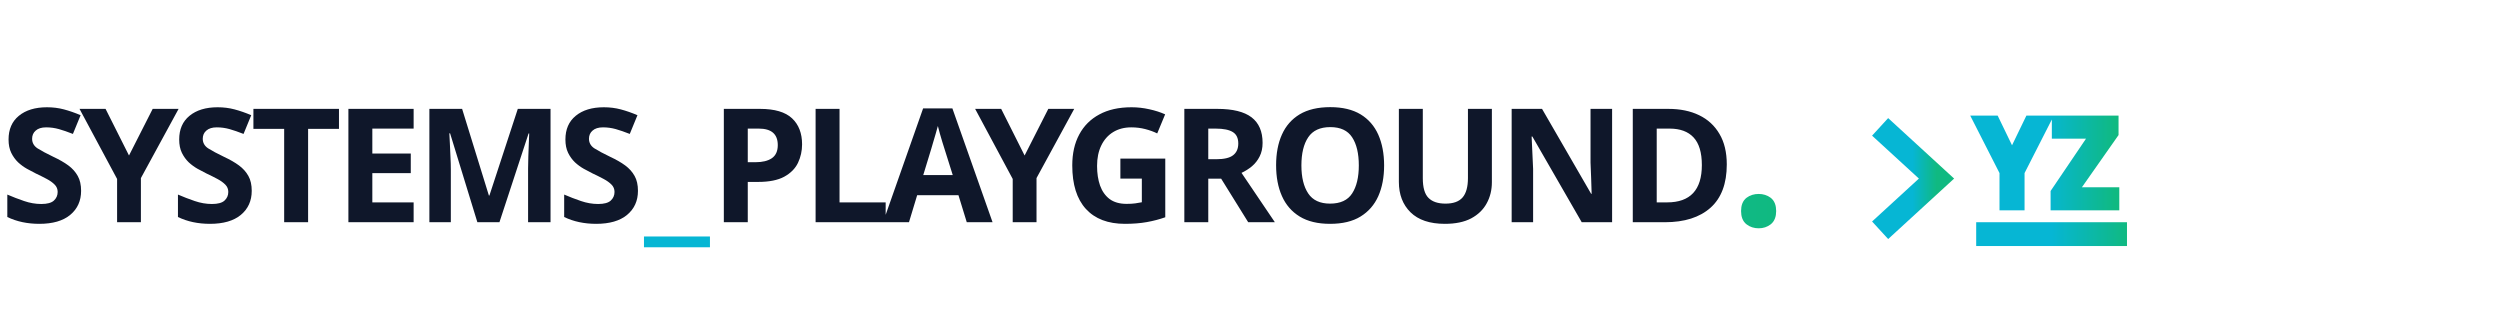
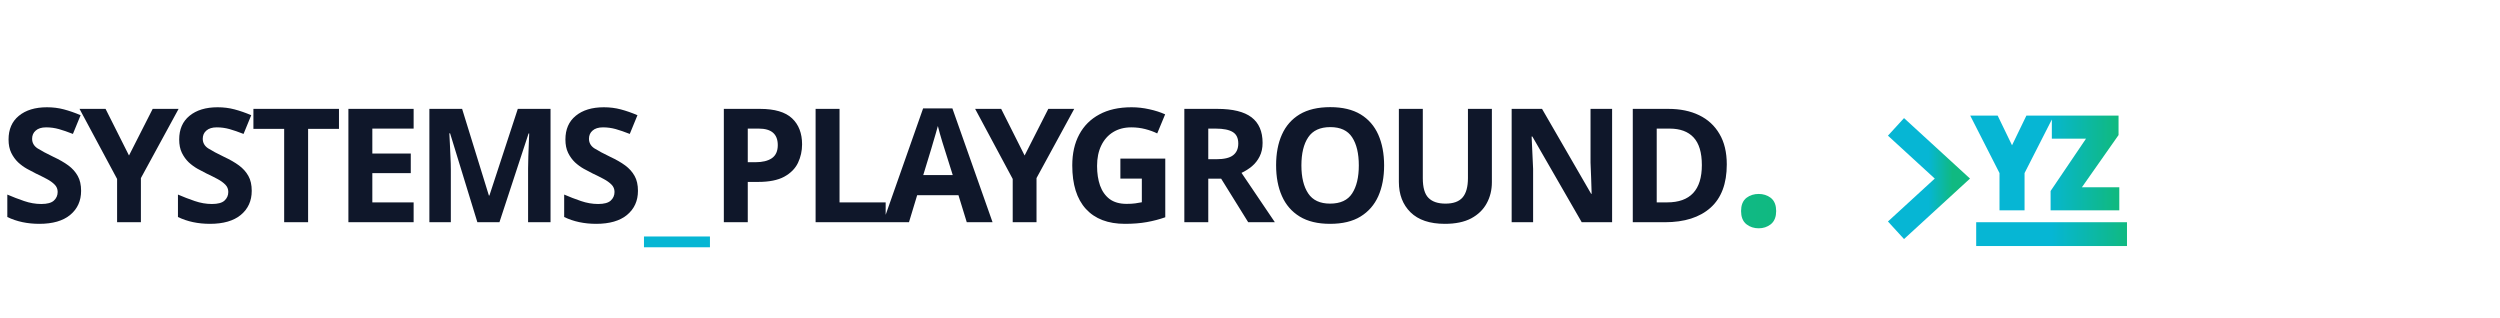
<svg xmlns="http://www.w3.org/2000/svg" viewBox="0 0 315 40">
  <defs>
    <linearGradient id="brandGrad" x1="0%" y1="0%" x2="100%" y2="0%">
      <stop offset="0%" stop-color="#06b6d4" />
      <stop offset="50%" stop-color="#06b6d4" />
      <stop offset="100%" stop-color="#10b981" />
    </linearGradient>
  </defs>
  <style>
    .t-main { fill: #0f172a; }
    .t-accent { fill: url(#brandGrad); }
    .s-accent { stroke: url(#brandGrad); }
    @media (prefers-color-scheme: dark) {
      .t-main { fill: #f8fafc; }
    }
  </style>
  <text x="0" y="28" class="t-main" style="font-family: ui-sans-serif, system-ui, sans-serif; font-weight: 900; font-size: 20px; letter-spacing: -1px;">
    SYSTEMS<tspan class="t-accent">_</tspan>PLAYGROUND<tspan class="t-accent" stroke="url(#brandGrad)" stroke-width="1">.</tspan>
  </text>
-   <g transform="translate(236, 16)">
+   <g transform="translate(238, 16)">
    <path d="M2 1 L8 6.5 L2 12" class="s-accent" stroke-width="3" stroke-linecap="square" fill="none" stroke-linejoin="miter" />
-     <text x="13" y="10" class="t-accent" style="font-family: ui-monospace, monospace; font-weight: 900; font-size: 15px;" stroke="url(#brandGrad)" stroke-width="1">YZ</text>
-     <rect x="13" y="12" width="19" height="3" class="t-accent" />
+     <text x="11" y="10" class="t-accent" style="font-family: ui-monospace, monospace; font-weight: 900; font-size: 15px;" stroke="url(#brandGrad)" stroke-width="1">YZ</text>
+     <rect x="11" y="12" width="19" height="3" class="t-accent" />
  </g>
</svg>
